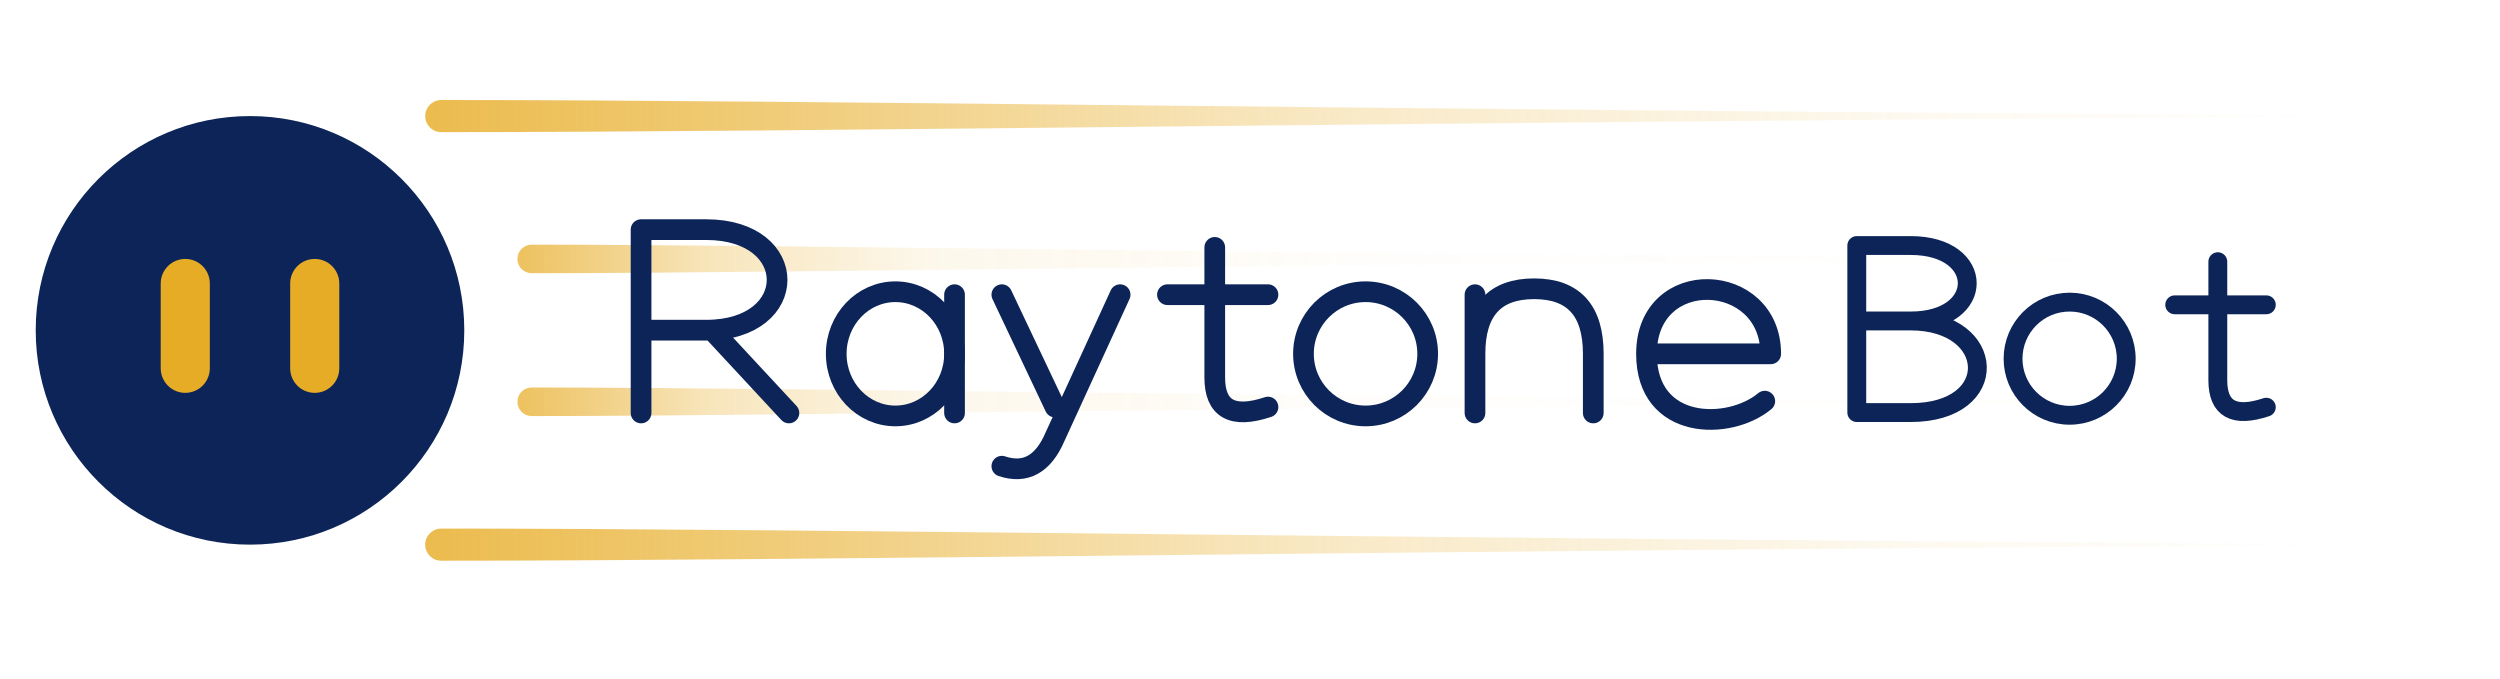
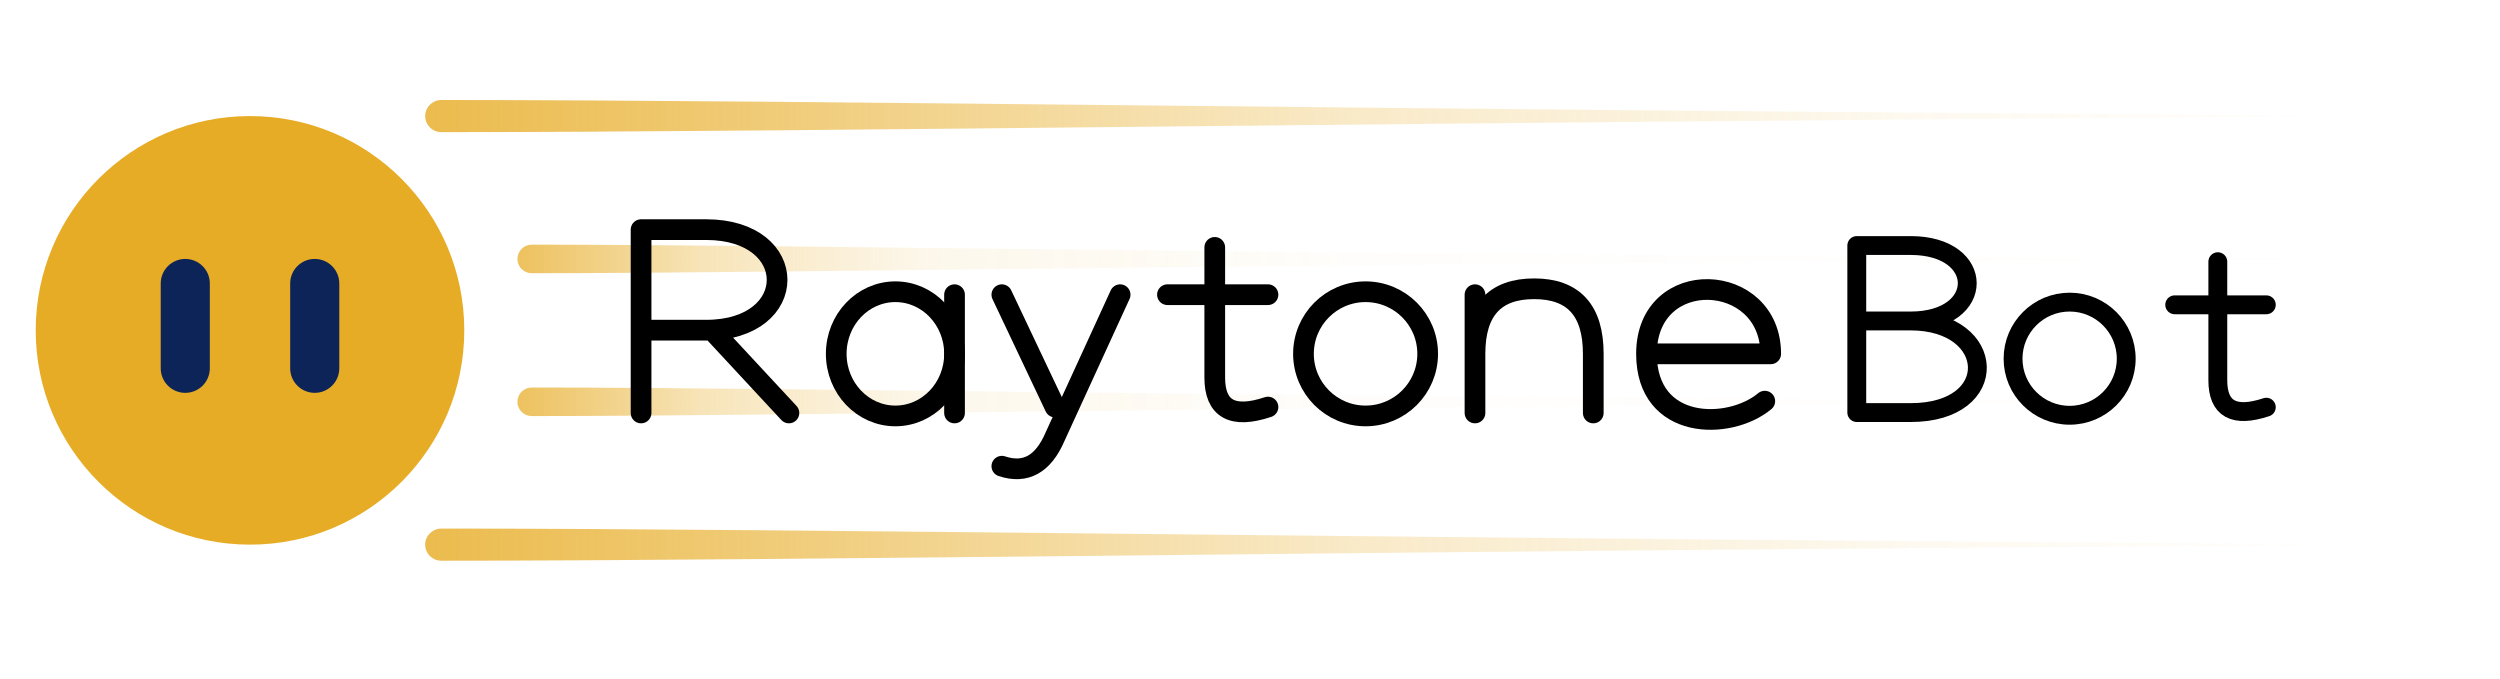
- <svg xmlns="http://www.w3.org/2000/svg" width="280" height="76" viewBox="0 0 280 76" color="#0C2458" role="img" aria-labelledby="title">
-   <defs>
-     <linearGradient id="ray-outer-fade" x1="47" y1="0" x2="267" y2="0" gradientUnits="userSpaceOnUse">
-       <stop offset="0" stop-color="#E7AC26" stop-opacity=".82" />
-       <stop offset=".18" stop-color="#E7AC26" stop-opacity=".62" />
-       <stop offset=".48" stop-color="#E7AC26" stop-opacity=".25" />
-       <stop offset=".76" stop-color="#E7AC26" stop-opacity=".07" />
-       <stop offset="1" stop-color="#E7AC26" stop-opacity="0" />
-     </linearGradient>
-     <linearGradient id="ray-inner-fade" x1="58" y1="0" x2="267" y2="0" gradientUnits="userSpaceOnUse">
-       <stop offset="0" stop-color="#E7AC26" stop-opacity=".74" />
-       <stop offset=".1" stop-color="#E7AC26" stop-opacity=".32" />
-       <stop offset=".22" stop-color="#E7AC26" stop-opacity=".09" />
-       <stop offset=".44" stop-color="#E7AC26" stop-opacity=".02" />
-       <stop offset="1" stop-color="#E7AC26" stop-opacity="0" />
-     </linearGradient>
-   </defs>
-   <g fill="url(#ray-outer-fade)">
-     <path d="M49.42 11.2C90 11.2 160 12.35 258.32 12.92Q258.4 13 258.32 13.08C160 13.65 90 14.8 49.42 14.8A1.8 1.8 0 0 1 49.42 11.2Z" />
-     <path d="M49.42 59.2C90 59.2 160 60.35 258.32 60.92Q258.4 61 258.32 61.08C160 61.65 90 62.8 49.42 62.8A1.8 1.8 0 0 1 49.42 59.2Z" />
-   </g>
-   <g fill="url(#ray-inner-fade)">
-     <path d="M59.55 27.4C91 27.4 148 28.65 266.2 28.96Q266.24 29 266.2 29.04C148 29.35 91 30.6 59.55 30.6A1.6 1.6 0 0 1 59.55 27.4Z" />
-     <path d="M59.55 43.4C91 43.4 148 44.65 266.2 44.96Q266.24 45 266.2 45.04C148 45.35 91 46.6 59.55 46.6A1.6 1.6 0 0 1 59.55 43.4Z" />
-   </g>
-   <circle cx="28" cy="37" r="24" fill="#0C2458" />
-   <g fill="#E7AC26">
-     <rect x="18" y="29" width="5.5" height="15" rx="2.75" />
-     <rect x="32.5" y="29" width="5.5" height="15" rx="2.75" />
-   </g>
-   <g transform="translate(12 5) scale(.92)">
-     <g fill="none" stroke="currentColor" stroke-width="3.5" stroke-linecap="round" stroke-linejoin="round" transform="translate(65 21.8) scale(.72)">
-       <path d="M0 32V1H11C27 1 27 18 11 18H0M12 18L25 32" />
-       <g transform="translate(33)">
-         <path d="M20 12V32" />
-         <ellipse cx="10" cy="22" rx="10" ry="10.5" />
+ <svg xmlns="http://www.w3.org/2000/svg" width="280" height="76" viewBox="0 0 280 76" role="img" aria-labelledby="title">
+   <g id="raytone-logo">
+     <defs>
+       <linearGradient id="ray-outer-fade" x1="47" y1="0" x2="267" y2="0" gradientUnits="userSpaceOnUse">
+         <stop offset="0" stop-color="#E7AC26" stop-opacity=".82" />
+         <stop offset=".18" stop-color="#E7AC26" stop-opacity=".62" />
+         <stop offset=".48" stop-color="#E7AC26" stop-opacity=".25" />
+         <stop offset=".76" stop-color="#E7AC26" stop-opacity=".07" />
+         <stop offset="1" stop-color="#E7AC26" stop-opacity="0" />
+       </linearGradient>
+       <linearGradient id="ray-inner-fade" x1="58" y1="0" x2="267" y2="0" gradientUnits="userSpaceOnUse">
+         <stop offset="0" stop-color="#E7AC26" stop-opacity=".74" />
+         <stop offset=".1" stop-color="#E7AC26" stop-opacity=".32" />
+         <stop offset=".22" stop-color="#E7AC26" stop-opacity=".09" />
+         <stop offset=".44" stop-color="#E7AC26" stop-opacity=".02" />
+         <stop offset="1" stop-color="#E7AC26" stop-opacity="0" />
+       </linearGradient>
+     </defs>
+     <g fill="url(#ray-outer-fade)">
+       <path d="M49.42 11.2C90 11.2 160 12.35 258.32 12.92Q258.4 13 258.32 13.08C160 13.65 90 14.8 49.42 14.8A1.8 1.8 0 0 1 49.42 11.2Z" />
+       <path d="M49.42 59.2C90 59.2 160 60.35 258.32 60.92Q258.4 61 258.32 61.08C160 61.65 90 62.8 49.42 62.8A1.8 1.8 0 0 1 49.42 59.2Z" />
+     </g>
+     <g fill="url(#ray-inner-fade)">
+       <path d="M59.55 27.4C91 27.4 148 28.65 266.2 28.96Q266.24 29 266.2 29.04C148 29.35 91 30.6 59.55 30.6A1.6 1.6 0 0 1 59.55 27.4Z" />
+       <path d="M59.55 43.4C91 43.4 148 44.65 266.2 44.96Q266.24 45 266.2 45.04C148 45.35 91 46.6 59.55 46.6A1.6 1.6 0 0 1 59.55 43.4Z" />
+     </g>
+     <circle cx="28" cy="37" r="24" fill="#E7AC26" />
+     <g fill="#0C2458">
+       <rect x="18" y="29" width="5.5" height="15" rx="2.75" />
+       <rect x="32.5" y="29" width="5.5" height="15" rx="2.75" />
+     </g>
+     <g transform="translate(12 5) scale(.92)">
+       <g fill="none" stroke="currentColor" stroke-width="3.5" stroke-linecap="round" stroke-linejoin="round" transform="translate(65 21.8) scale(.72)">
+         <path d="M0 32V1H11C27 1 27 18 11 18H0M12 18L25 32" />
+         <g transform="translate(33)">
+           <path d="M20 12V32" />
+           <ellipse cx="10" cy="22" rx="10" ry="10.5" />
+         </g>
+         <path transform="translate(61)" d="M0 12L9 31M20 12L9 36Q6 43 0 41" />
+         <path transform="translate(89)" d="M8 4V26Q8 34 17 31M0 12H17" />
+         <ellipse transform="translate(112)" cx="10.5" cy="22" rx="10.5" ry="10.5" />
+         <path transform="translate(141)" d="M0 32V12M0 22Q0 11 10 11Q20 11 20 22V32" />
+         <path transform="translate(170)" d="M0 22H21C21 8 0 7 0 22C0 35 14 35 20 30" />
      </g>
-       <path transform="translate(61)" d="M0 12L9 31M20 12L9 36Q6 43 0 41" />
-       <path transform="translate(89)" d="M8 4V26Q8 34 17 31M0 12H17" />
-       <ellipse transform="translate(112)" cx="10.5" cy="22" rx="10.5" ry="10.5" />
-       <path transform="translate(141)" d="M0 32V12M0 22Q0 11 10 11Q20 11 20 22V32" />
-       <path transform="translate(170)" d="M0 22H21C21 8 0 7 0 22C0 35 14 35 20 30" />
-     </g>
-     <g fill="none" stroke="currentColor" stroke-width="3.5" stroke-linecap="round" stroke-linejoin="round" transform="translate(213 23.8) scale(.656)">
-       <path d="M0 32V1H10C24 1 24 15 10 15H0M10 15C26 15 27 32 10 32H0" />
-       <ellipse transform="translate(29)" cx="10.5" cy="22" rx="10.5" ry="10.5" />
-       <path transform="translate(59)" d="M8 4V26Q8 34 17 31M0 12H17" />
+       <g fill="none" stroke="currentColor" stroke-width="3.5" stroke-linecap="round" stroke-linejoin="round" transform="translate(213 23.8) scale(.656)">
+         <path d="M0 32V1H10C24 1 24 15 10 15H0M10 15C26 15 27 32 10 32H0" />
+         <ellipse transform="translate(29)" cx="10.5" cy="22" rx="10.5" ry="10.5" />
+         <path transform="translate(59)" d="M8 4V26Q8 34 17 31M0 12H17" />
+       </g>
    </g>
  </g>
</svg>
